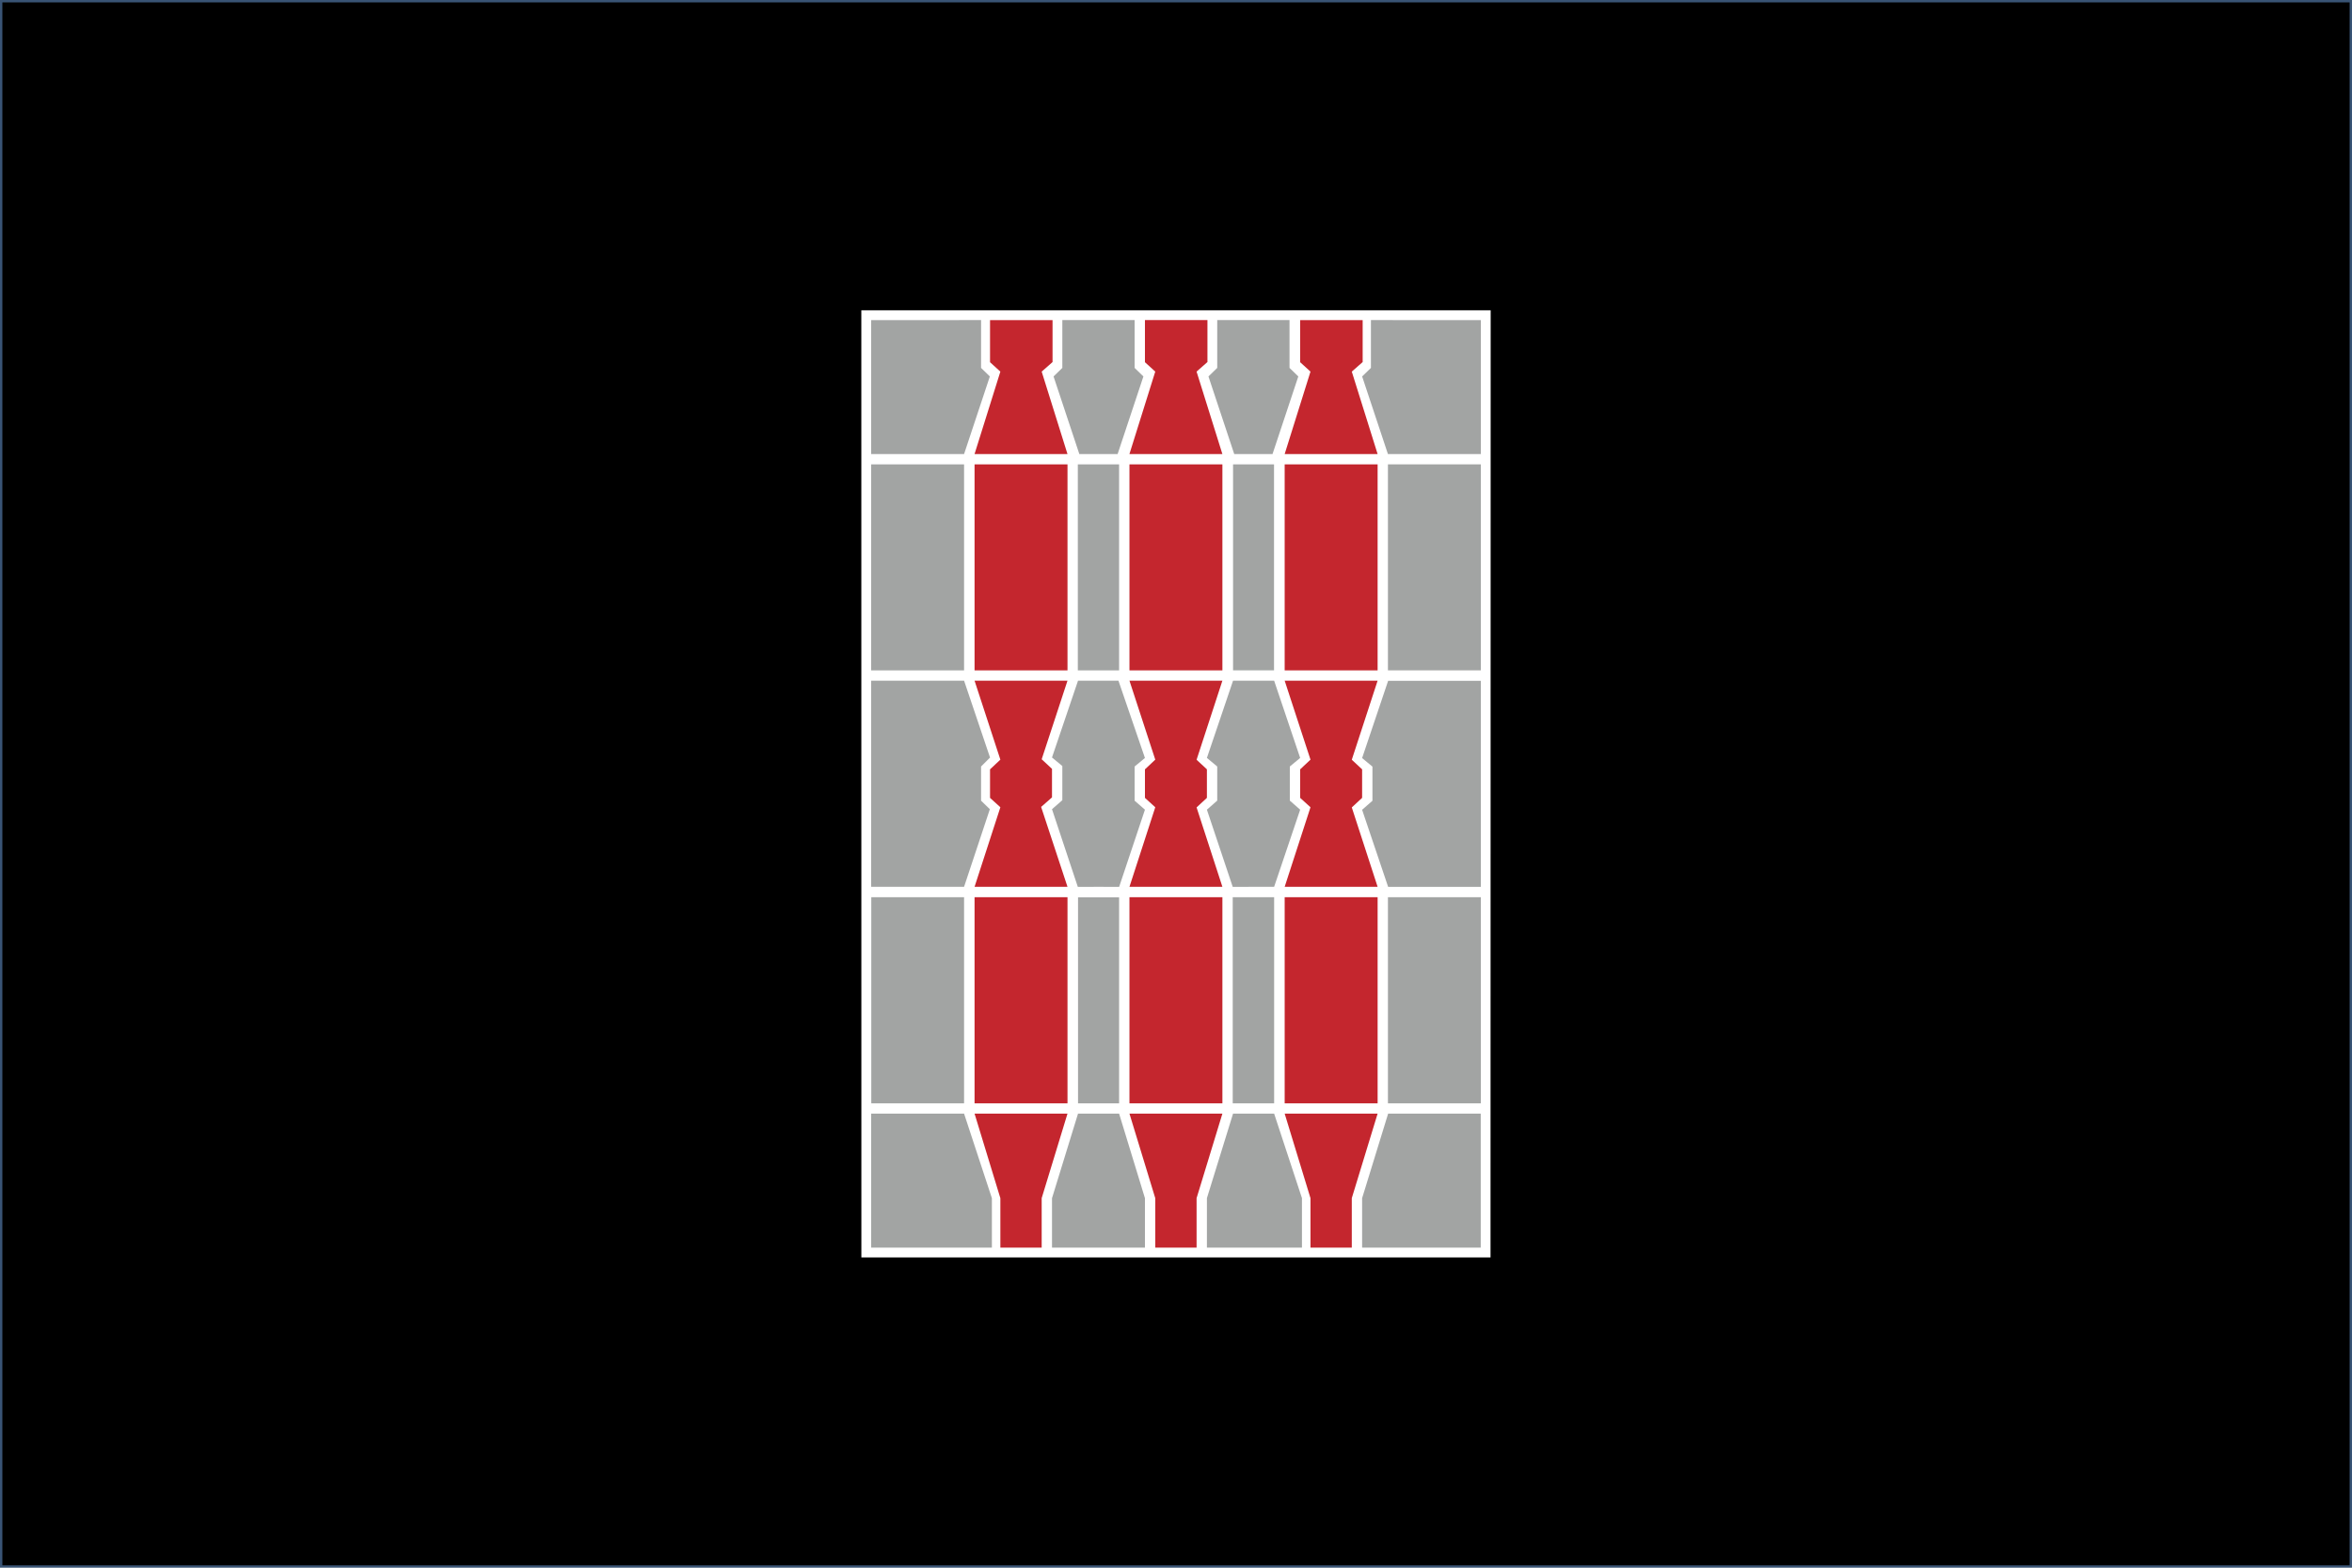
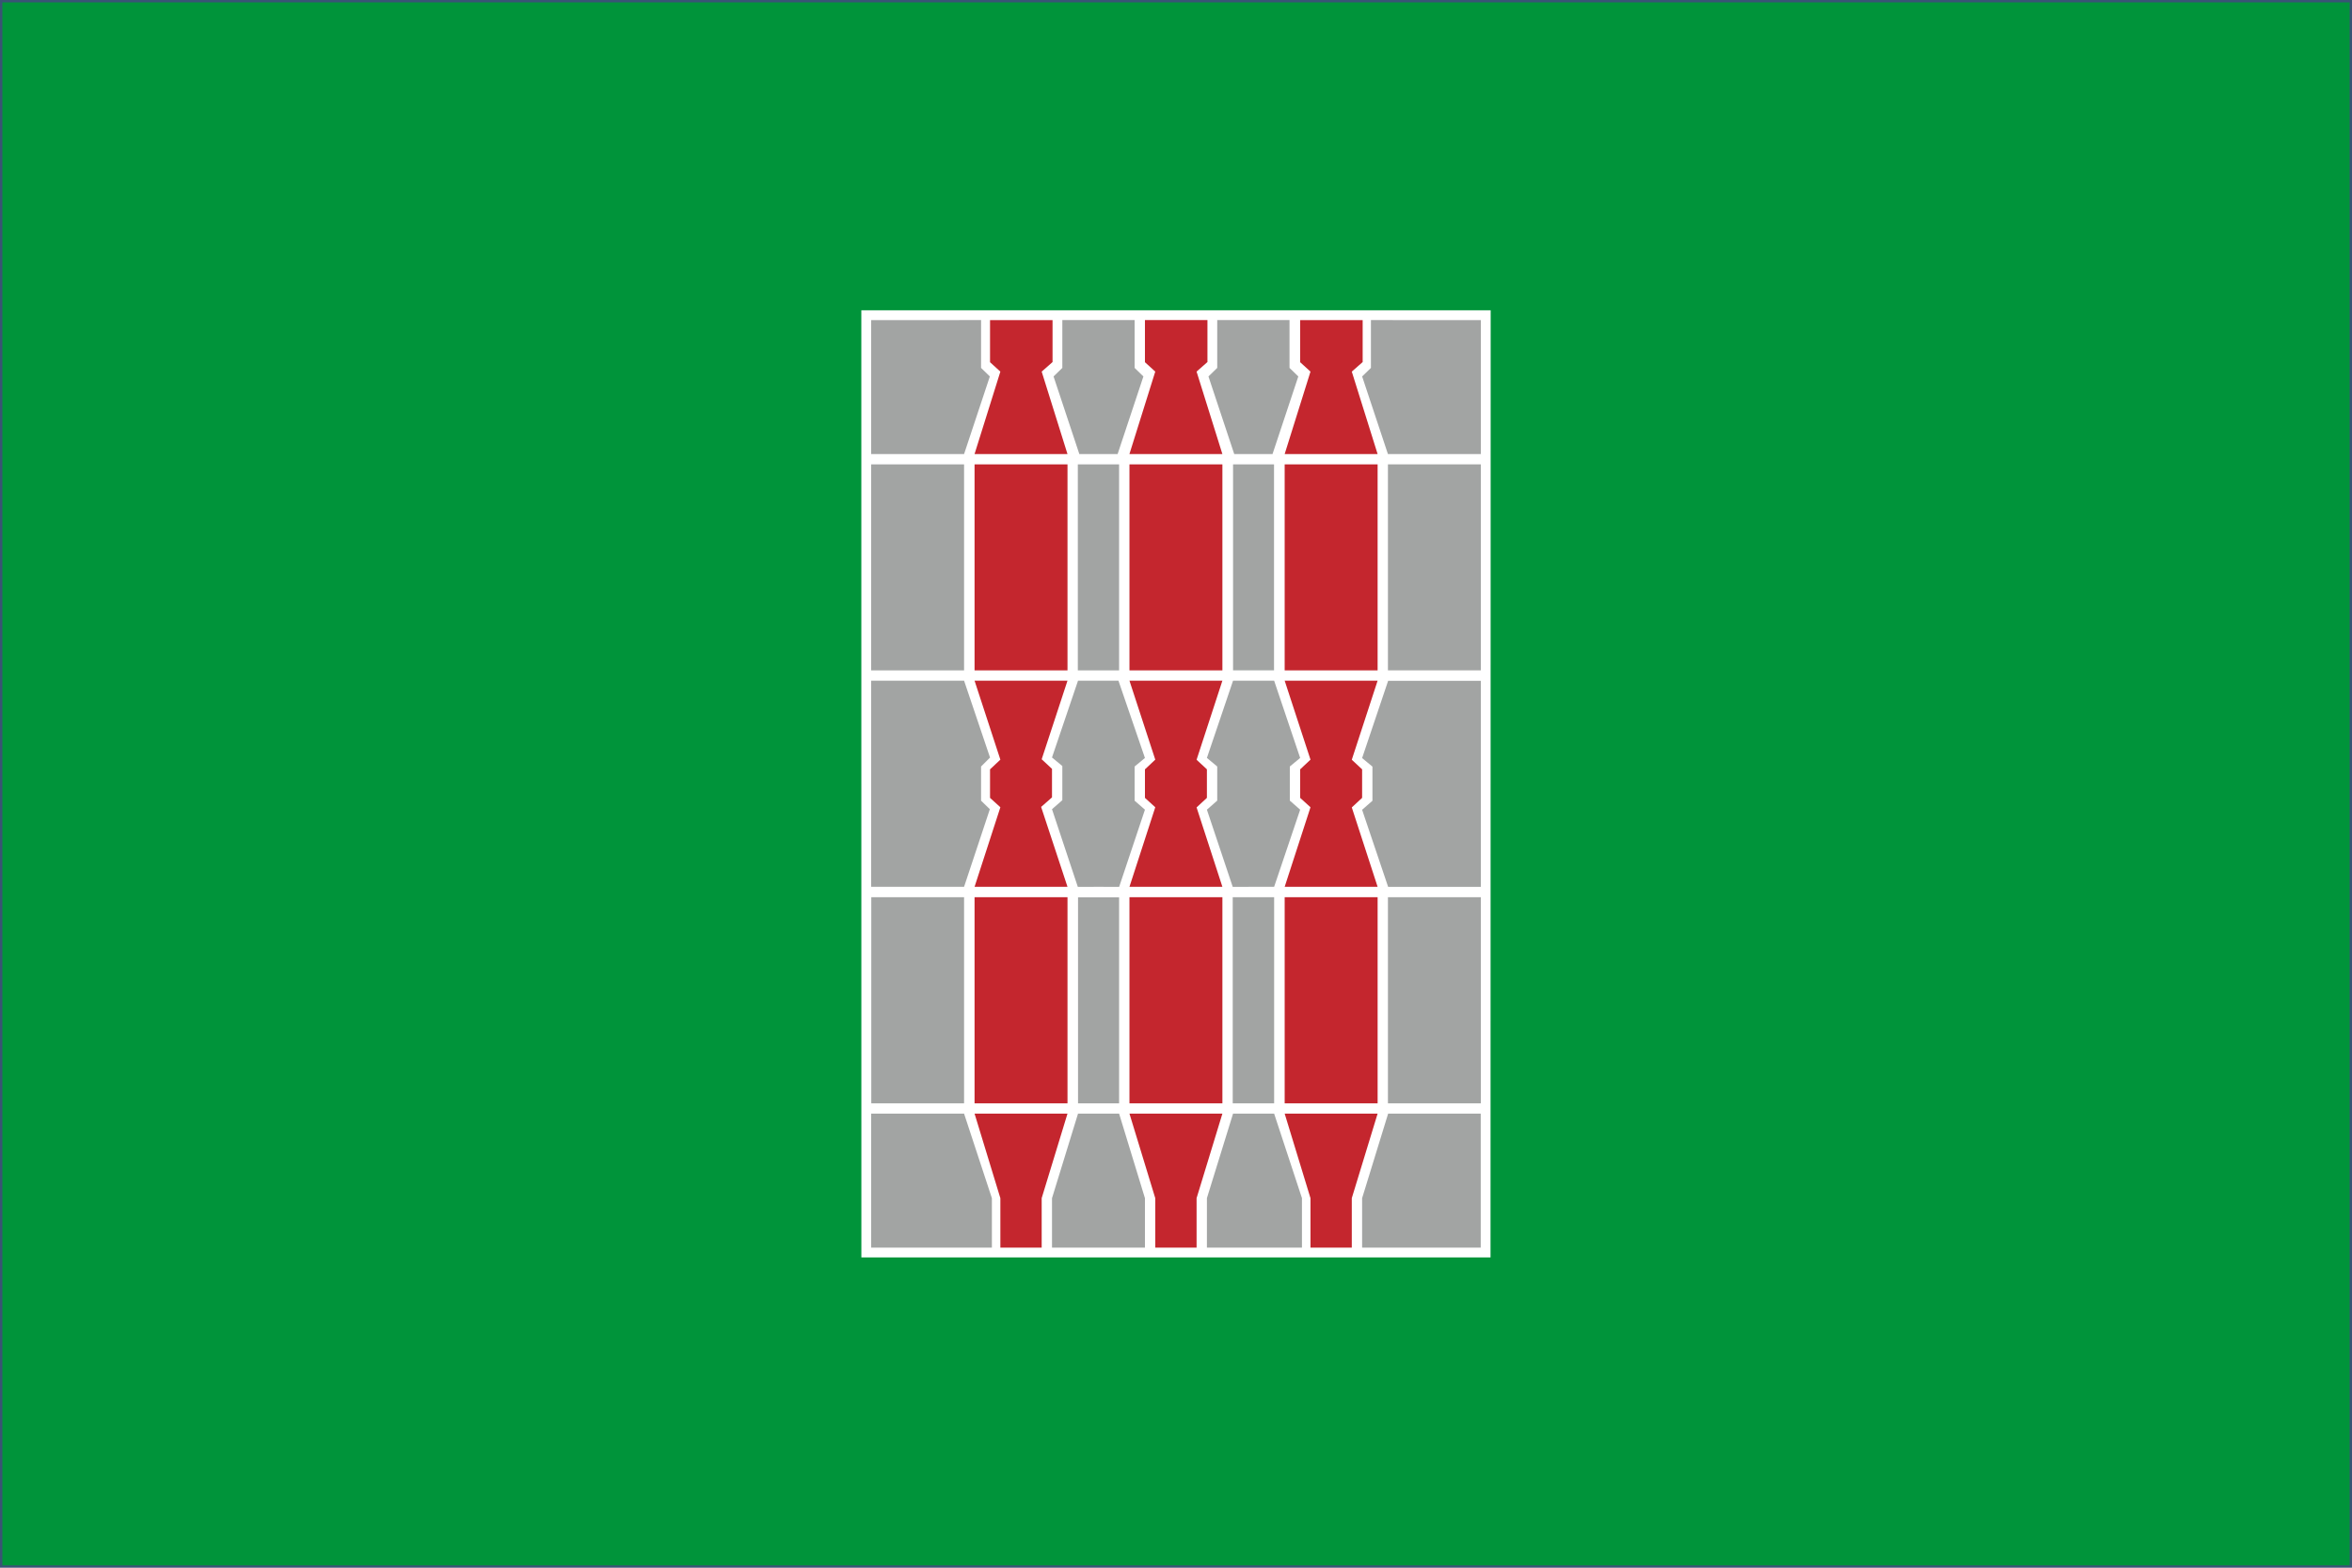
<svg xmlns="http://www.w3.org/2000/svg" version="1.1" id="svg2" x="0px" y="0px" width="600px" height="400px" viewBox="0 0 600 400" enable-background="new 0 0 600 400" xml:space="preserve">
-   <rect id="target-color" x="0.3" y="0.3" stroke="#395475" stroke-width="0.6" stroke-linecap="round" width="599.4" height="399.4" />
+   <rect id="rect2194" x="0.3" y="0.3" fill="#00943A" stroke="#395475" stroke-width="0.6" stroke-linecap="round" width="599.4" height="399.4" />
  <g>
    <polygon fill="#FFFFFF" points="219.726,79.175 219.739,320.83 380.237,320.83 380.274,79.175  " />
    <rect x="222.226" y="118.484" fill="#A2A4A3" width="23.71" height="52.564" />
    <rect x="222.266" y="228.923" fill="#A2A4A3" width="23.67" height="52.591" />
    <polygon fill="#A2A4A3" points="245.936,173.675 252.562,193.288 250.272,195.577 250.272,204.294 252.513,206.472    245.936,226.275 222.226,226.275 222.226,173.675  " />
    <polygon fill="#A2A4A3" points="250.272,81.671 250.272,93.872 252.513,96.051 245.936,115.854 222.226,115.854 222.226,81.675     " />
    <polygon fill="#A2A4A3" points="289.444,93.872 289.444,81.671 271.003,81.671 271.003,93.872 268.763,96.051 275.341,115.854    285.107,115.854 291.685,96.051  " />
    <polygon fill="#A2A4A3" points="328.96,93.872 328.96,81.671 310.519,81.671 310.519,93.872 308.279,96.051 314.857,115.854    324.624,115.854 331.201,96.051  " />
    <polygon fill="#A2A4A3" points="349.727,81.671 349.727,93.872 347.485,96.051 354.063,115.854 377.774,115.854 377.774,81.675     " />
    <polygon fill="#A2A4A3" points="245.935,284.142 222.239,284.142 222.239,318.329 253.033,318.329 253.033,305.721  " />
    <rect x="274.955" y="118.484" fill="#A2A4A3" width="10.528" height="52.564" />
    <rect x="275.009" y="228.957" fill="#A2A4A3" width="10.475" height="52.558" />
    <polygon fill="#A2A4A3" points="274.956,226.296 268.367,206.475 271.003,204.171 271.003,195.453 268.367,193.271    275.008,173.675 280.252,173.675 285.317,173.675 292.078,193.395 289.444,195.577 289.444,204.294 292.078,206.598    285.493,226.296 280.252,226.275  " />
    <polygon fill="#A2A4A3" points="275.008,284.142 285.484,284.142 292.078,305.721 292.078,318.329 268.369,318.329    268.369,305.721  " />
    <rect x="314.556" y="118.484" fill="#A2A4A3" width="10.452" height="52.552" />
    <rect x="314.472" y="228.923" fill="#A2A4A3" width="10.562" height="52.591" />
    <polygon fill="#A2A4A3" points="314.472,226.296 307.883,206.598 310.519,204.276 310.519,195.577 307.883,193.383    314.556,173.675 319.791,173.675 325.033,173.675 331.673,193.383 329.037,195.577 329.037,204.276 331.673,206.598    325.033,226.275 319.791,226.275  " />
    <polygon fill="#A2A4A3" points="314.556,284.142 325.033,284.142 332.132,305.709 332.132,318.329 307.885,318.329    307.885,305.709  " />
    <rect x="248.611" y="118.484" fill="#C4262E" width="23.71" height="52.564" />
    <rect x="248.611" y="228.923" fill="#C4262E" width="23.71" height="52.591" />
    <polygon fill="#C4262E" points="248.611,173.675 255.196,193.825 252.562,196.298 252.562,203.577 255.196,205.976    248.611,226.275 272.32,226.275 265.595,205.894 268.367,203.454 268.367,196.175 265.735,193.726 272.32,173.675  " />
    <polygon fill="#C4262E" points="272.32,284.142 265.735,305.709 265.735,318.329 255.196,318.329 255.196,305.721 248.611,284.142     " />
    <rect x="288.127" y="118.484" fill="#C4262E" width="23.71" height="52.564" />
    <rect x="288.127" y="228.923" fill="#C4262E" width="23.71" height="52.591" />
    <polygon fill="#C4262E" points="288.127,173.675 294.712,193.825 292.078,196.298 292.078,203.577 294.712,205.976    288.127,226.275 311.836,226.275 305.251,206.017 307.883,203.577 307.883,196.298 305.251,193.849 311.836,173.675  " />
    <polygon fill="#C4262E" points="311.836,284.142 305.251,305.709 305.251,318.329 294.712,318.329 294.712,305.721    288.127,284.142  " />
    <rect x="327.721" y="118.484" fill="#C4262E" width="23.71" height="52.564" />
    <rect x="327.722" y="228.923" fill="#C4262E" width="23.71" height="52.591" />
    <polygon fill="#C4262E" points="327.721,173.675 334.308,193.825 331.673,196.298 331.673,203.577 334.308,205.976    327.721,226.275 351.431,226.275 344.844,206.017 347.479,203.577 347.479,196.298 344.844,193.849 351.431,173.675  " />
    <polygon fill="#C4262E" points="351.431,284.142 344.844,305.709 344.844,318.329 334.308,318.329 334.308,305.721    327.721,284.142  " />
    <polygon fill="#C4262E" points="252.562,81.675 252.562,92.419 255.196,94.818 248.608,115.855 272.318,115.855 265.735,94.818    268.507,92.378 268.507,81.675  " />
    <polygon fill="#C4262E" points="292.076,81.671 292.076,92.415 294.71,94.814 288.121,115.851 311.831,115.851 305.248,94.814    308.021,92.374 308.021,81.671  " />
    <polygon fill="#C4262E" points="331.673,81.675 331.673,92.419 334.308,94.818 327.72,115.855 351.43,115.855 344.844,94.818    347.618,92.378 347.618,81.675  " />
    <rect x="354.065" y="228.923" fill="#A2A4A3" width="23.7" height="52.591" />
    <rect x="354.065" y="118.479" fill="#A2A4A3" width="23.699" height="52.561" />
    <polygon fill="#A2A4A3" points="354.119,226.296 347.479,206.622 350.113,204.315 350.113,195.604 347.479,193.419    354.119,173.705 377.764,173.705 377.764,226.296  " />
    <polygon fill="#A2A4A3" points="354.119,284.142 377.737,284.142 377.737,318.329 347.479,318.329 347.479,305.721  " />
  </g>
</svg>
